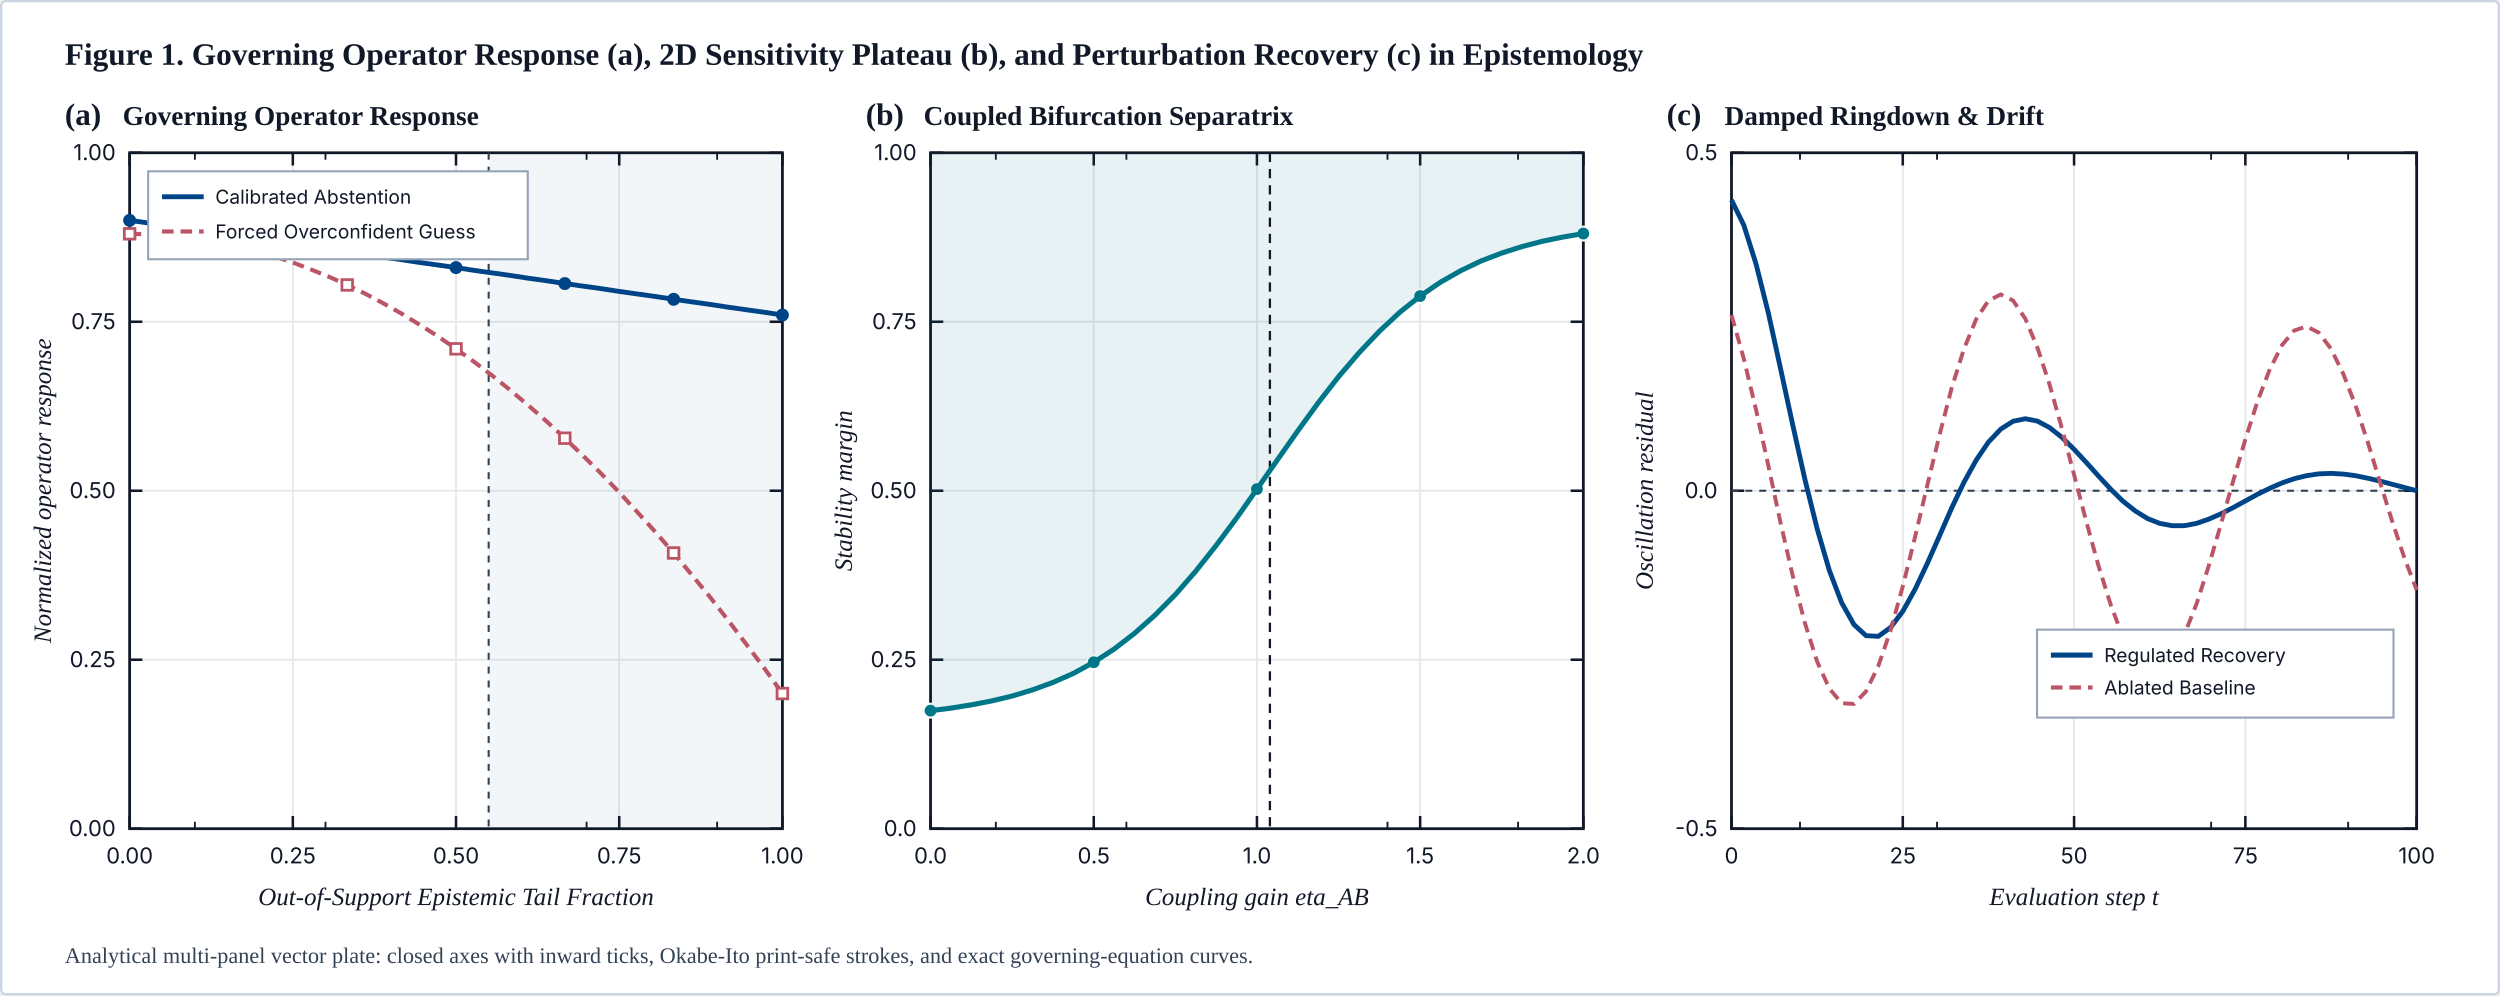
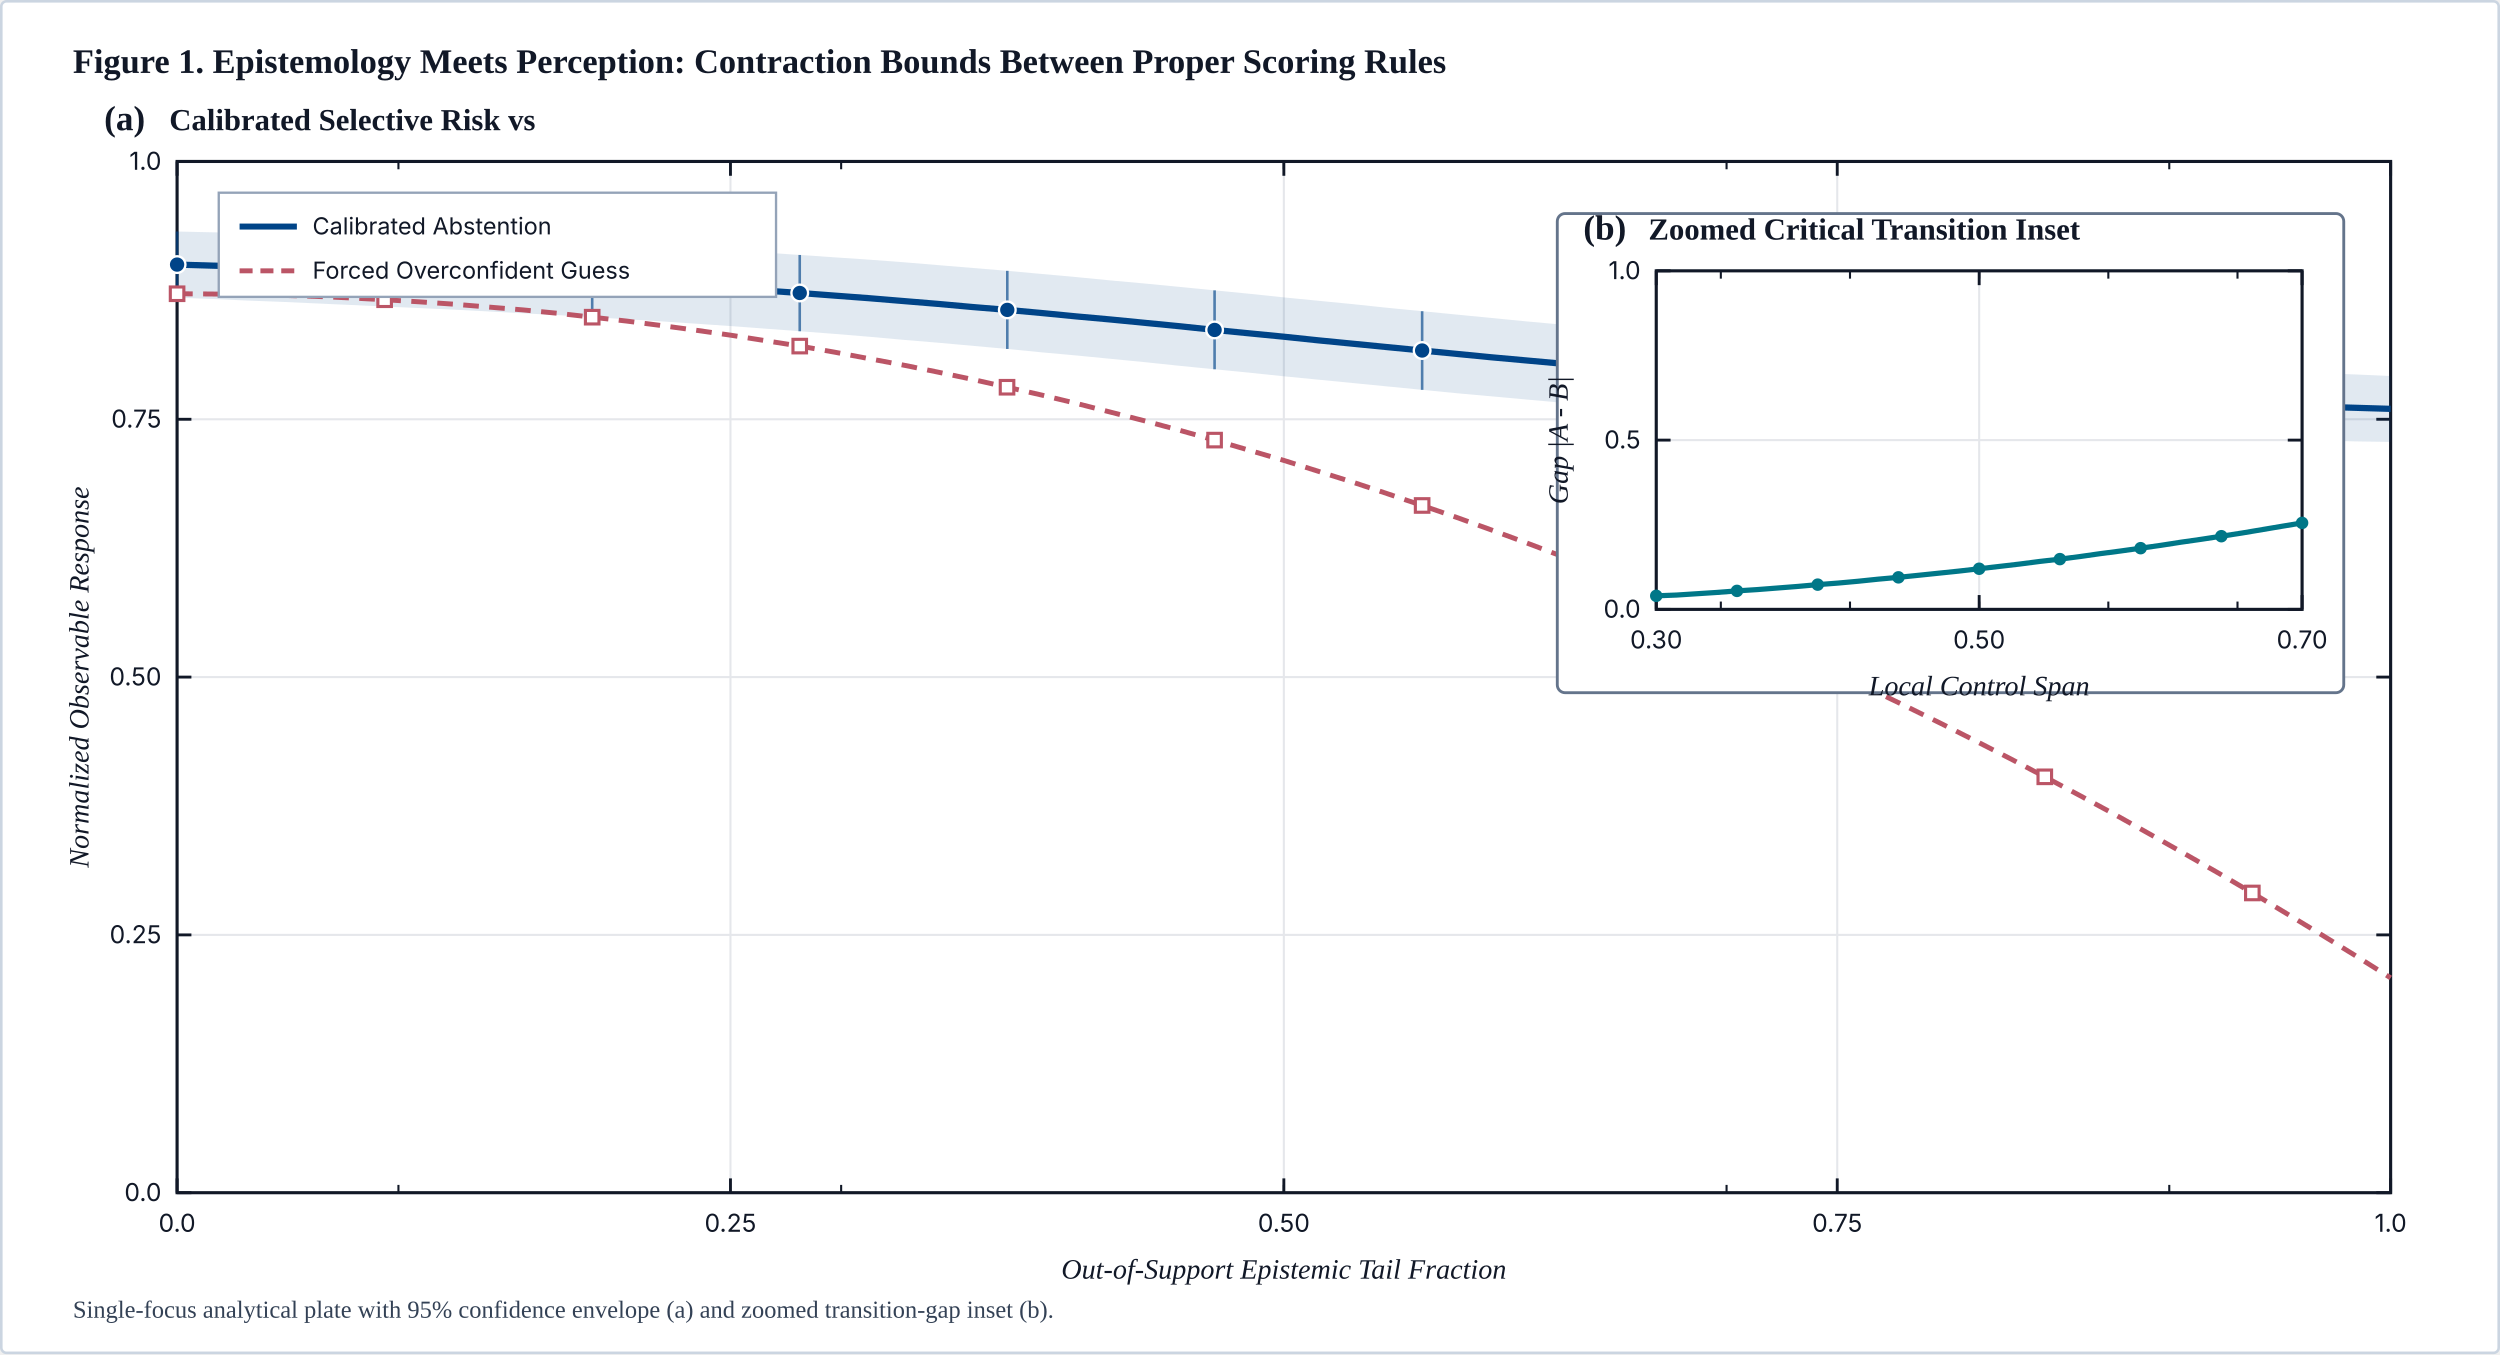
- <svg xmlns="http://www.w3.org/2000/svg" viewBox="0 0 1080 430" width="1080" height="430" role="img" data-figure-style="journal-multipanel">
-   <rect x="0.5" y="0.5" width="1079" height="429" rx="2" fill="#ffffff" stroke="#cbd5e1" stroke-width="1" />
-   <text x="28" y="28" fill="#111827" font-family="Georgia, 'Times New Roman', serif" font-size="13.5" font-weight="700">Figure 1. Governing Operator Response (a), 2D Sensitivity Plateau (b), and Perturbation Recovery (c) in Epistemology</text>
-   <text x="28.0" y="54.0" fill="#111827" font-family="Georgia, 'Times New Roman', serif" font-size="13.5" font-weight="700">(a)</text>
-   <text x="53.0" y="54.0" fill="#111827" font-family="Georgia, 'Times New Roman', serif" font-size="11.8" font-weight="600">Governing Operator Response</text>
-   <line x1="56.0" y1="358.0" x2="338.0" y2="358.0" stroke="#e5e7eb" stroke-width="0.8" />
-   <line x1="56.0" y1="285.0" x2="338.0" y2="285.0" stroke="#e5e7eb" stroke-width="0.8" />
-   <line x1="56.0" y1="212.0" x2="338.0" y2="212.0" stroke="#e5e7eb" stroke-width="0.8" />
-   <line x1="56.0" y1="139.0" x2="338.0" y2="139.0" stroke="#e5e7eb" stroke-width="0.8" />
-   <line x1="56.0" y1="66.0" x2="338.0" y2="66.0" stroke="#e5e7eb" stroke-width="0.8" />
-   <line x1="56.0" y1="66.0" x2="56.0" y2="358.0" stroke="#e5e7eb" stroke-width="0.8" />
-   <line x1="126.5" y1="66.0" x2="126.5" y2="358.0" stroke="#e5e7eb" stroke-width="0.8" />
-   <line x1="197.0" y1="66.0" x2="197.0" y2="358.0" stroke="#e5e7eb" stroke-width="0.8" />
-   <line x1="267.5" y1="66.0" x2="267.5" y2="358.0" stroke="#e5e7eb" stroke-width="0.8" />
-   <line x1="338.0" y1="66.0" x2="338.0" y2="358.0" stroke="#e5e7eb" stroke-width="0.8" />
-   <rect x="56.0" y="66.0" width="282.0" height="292.0" fill="none" stroke="#111827" stroke-width="1.2" />
-   <line x1="56.0" y1="358.0" x2="56.0" y2="352.5" stroke="#111827" stroke-width="1.1" />
-   <line x1="56.0" y1="66.0" x2="56.0" y2="71.5" stroke="#111827" stroke-width="1.1" />
-   <text x="56.0" y="373.0" text-anchor="middle" fill="#111827" font-family="Inter, 'Helvetica Neue', Arial, sans-serif" font-size="9.5">0.00</text>
-   <line x1="126.5" y1="358.0" x2="126.5" y2="352.5" stroke="#111827" stroke-width="1.1" />
-   <line x1="126.5" y1="66.0" x2="126.5" y2="71.5" stroke="#111827" stroke-width="1.1" />
-   <text x="126.5" y="373.0" text-anchor="middle" fill="#111827" font-family="Inter, 'Helvetica Neue', Arial, sans-serif" font-size="9.5">0.25</text>
-   <line x1="197.0" y1="358.0" x2="197.0" y2="352.5" stroke="#111827" stroke-width="1.1" />
-   <line x1="197.0" y1="66.0" x2="197.0" y2="71.5" stroke="#111827" stroke-width="1.1" />
-   <text x="197.0" y="373.0" text-anchor="middle" fill="#111827" font-family="Inter, 'Helvetica Neue', Arial, sans-serif" font-size="9.5">0.50</text>
-   <line x1="267.5" y1="358.0" x2="267.5" y2="352.5" stroke="#111827" stroke-width="1.1" />
-   <line x1="267.5" y1="66.0" x2="267.5" y2="71.5" stroke="#111827" stroke-width="1.1" />
-   <text x="267.5" y="373.0" text-anchor="middle" fill="#111827" font-family="Inter, 'Helvetica Neue', Arial, sans-serif" font-size="9.5">0.75</text>
-   <line x1="338.0" y1="358.0" x2="338.0" y2="352.5" stroke="#111827" stroke-width="1.1" />
-   <line x1="338.0" y1="66.0" x2="338.0" y2="71.5" stroke="#111827" stroke-width="1.1" />
-   <text x="338.0" y="373.0" text-anchor="middle" fill="#111827" font-family="Inter, 'Helvetica Neue', Arial, sans-serif" font-size="9.5">1.00</text>
-   <line x1="84.2" y1="358.0" x2="84.2" y2="355.0" stroke="#111827" stroke-width="0.8" />
-   <line x1="84.2" y1="66.0" x2="84.2" y2="69.0" stroke="#111827" stroke-width="0.8" />
-   <line x1="140.6" y1="358.0" x2="140.6" y2="355.0" stroke="#111827" stroke-width="0.8" />
-   <line x1="140.6" y1="66.0" x2="140.6" y2="69.0" stroke="#111827" stroke-width="0.8" />
-   <line x1="197.0" y1="358.0" x2="197.0" y2="355.0" stroke="#111827" stroke-width="0.8" />
-   <line x1="197.0" y1="66.0" x2="197.0" y2="69.0" stroke="#111827" stroke-width="0.8" />
-   <line x1="253.4" y1="358.0" x2="253.4" y2="355.0" stroke="#111827" stroke-width="0.8" />
-   <line x1="253.4" y1="66.0" x2="253.4" y2="69.0" stroke="#111827" stroke-width="0.8" />
-   <line x1="309.8" y1="358.0" x2="309.8" y2="355.0" stroke="#111827" stroke-width="0.8" />
-   <line x1="309.8" y1="66.0" x2="309.8" y2="69.0" stroke="#111827" stroke-width="0.8" />
-   <line x1="56.0" y1="358.0" x2="61.5" y2="358.0" stroke="#111827" stroke-width="1.1" />
-   <line x1="338.0" y1="358.0" x2="332.5" y2="358.0" stroke="#111827" stroke-width="1.1" />
-   <text x="50.0" y="361.2" text-anchor="end" fill="#111827" font-family="Inter, 'Helvetica Neue', Arial, sans-serif" font-size="9.5">0.00</text>
-   <line x1="56.0" y1="285.0" x2="61.5" y2="285.0" stroke="#111827" stroke-width="1.1" />
-   <line x1="338.0" y1="285.0" x2="332.5" y2="285.0" stroke="#111827" stroke-width="1.1" />
-   <text x="50.0" y="288.2" text-anchor="end" fill="#111827" font-family="Inter, 'Helvetica Neue', Arial, sans-serif" font-size="9.5">0.25</text>
-   <line x1="56.0" y1="212.0" x2="61.5" y2="212.0" stroke="#111827" stroke-width="1.1" />
-   <line x1="338.0" y1="212.0" x2="332.5" y2="212.0" stroke="#111827" stroke-width="1.1" />
-   <text x="50.0" y="215.2" text-anchor="end" fill="#111827" font-family="Inter, 'Helvetica Neue', Arial, sans-serif" font-size="9.5">0.50</text>
-   <line x1="56.0" y1="139.0" x2="61.5" y2="139.0" stroke="#111827" stroke-width="1.1" />
-   <line x1="338.0" y1="139.0" x2="332.5" y2="139.0" stroke="#111827" stroke-width="1.1" />
-   <text x="50.0" y="142.2" text-anchor="end" fill="#111827" font-family="Inter, 'Helvetica Neue', Arial, sans-serif" font-size="9.5">0.75</text>
-   <line x1="56.0" y1="66.0" x2="61.5" y2="66.0" stroke="#111827" stroke-width="1.1" />
-   <line x1="338.0" y1="66.0" x2="332.5" y2="66.0" stroke="#111827" stroke-width="1.1" />
-   <text x="50.0" y="69.2" text-anchor="end" fill="#111827" font-family="Inter, 'Helvetica Neue', Arial, sans-serif" font-size="9.5">1.00</text>
-   <text x="197.0" y="391.0" text-anchor="middle" fill="#111827" font-family="Georgia, 'Times New Roman', serif" font-size="10.8" font-style="italic">Out-of-Support Epistemic Tail Fraction</text>
-   <text x="22.0" y="212.0" text-anchor="middle" transform="rotate(-90 22.0 212.0)" fill="#111827" font-family="Georgia, 'Times New Roman', serif" font-size="10.8" font-style="italic">Normalized operator response</text>
-   <rect x="211.1" y="66.0" width="126.9" height="292.0" fill="#004488" fill-opacity="0.05" />
-   <line x1="211.1" y1="66.0" x2="211.1" y2="358.0" stroke="#334155" stroke-width="0.9" stroke-dasharray="3 3" />
-   <path d="M56.0,95.2 L63.8,96.3 L71.7,97.5 L79.5,98.6 L87.3,99.7 L95.2,100.9 L103.0,102.0 L110.8,103.1 L118.7,104.3 L126.5,105.4 L134.3,106.6 L142.2,107.7 L150.0,108.8 L157.8,110.0 L165.7,111.1 L173.5,112.2 L181.3,113.4 L189.2,114.5 L197.0,115.6 L204.8,116.8 L212.7,117.9 L220.5,119.0 L228.3,120.2 L236.2,121.3 L244.0,122.5 L251.8,123.6 L259.7,124.7 L267.5,125.9 L275.3,127.0 L283.2,128.1 L291.0,129.3 L298.8,130.4 L306.7,131.5 L314.5,132.7 L322.3,133.8 L330.2,134.9 L338.0,136.1" fill="none" stroke="#004488" stroke-width="2.1" />
-   <path d="M56.0,101.0 L63.8,101.2 L71.7,101.7 L79.5,102.4 L87.3,103.5 L95.2,104.9 L103.0,106.6 L110.8,108.5 L118.7,110.8 L126.5,113.4 L134.3,116.4 L142.2,119.6 L150.0,123.1 L157.8,126.9 L165.7,131.1 L173.5,135.5 L181.3,140.3 L189.2,145.3 L197.0,150.7 L204.8,156.3 L212.7,162.3 L220.5,168.6 L228.3,175.2 L236.2,182.1 L244.0,189.3 L251.8,196.8 L259.7,204.6 L267.5,212.7 L275.3,221.2 L283.2,229.9 L291.0,238.9 L298.8,248.3 L306.7,257.9 L314.5,267.9 L322.3,278.2 L330.2,288.7 L338.0,299.6" fill="none" stroke="#bb5566" stroke-width="1.8" stroke-dasharray="5 3" />
-   <circle cx="56.0" cy="95.2" r="2.8" fill="#004488" />
-   <rect x="53.7" y="98.7" width="4.6" height="4.6" fill="#ffffff" stroke="#bb5566" stroke-width="1.2" />
-   <circle cx="103.0" cy="102.0" r="2.8" fill="#004488" />
-   <rect x="100.7" y="104.3" width="4.6" height="4.6" fill="#ffffff" stroke="#bb5566" stroke-width="1.2" />
-   <circle cx="150.0" cy="108.8" r="2.8" fill="#004488" />
-   <rect x="147.7" y="120.8" width="4.6" height="4.6" fill="#ffffff" stroke="#bb5566" stroke-width="1.2" />
-   <circle cx="197.0" cy="115.6" r="2.8" fill="#004488" />
-   <rect x="194.7" y="148.4" width="4.6" height="4.6" fill="#ffffff" stroke="#bb5566" stroke-width="1.2" />
-   <circle cx="244.0" cy="122.5" r="2.8" fill="#004488" />
-   <rect x="241.7" y="187.0" width="4.6" height="4.6" fill="#ffffff" stroke="#bb5566" stroke-width="1.2" />
-   <circle cx="291.0" cy="129.3" r="2.8" fill="#004488" />
-   <rect x="288.7" y="236.6" width="4.6" height="4.6" fill="#ffffff" stroke="#bb5566" stroke-width="1.2" />
-   <circle cx="338.0" cy="136.1" r="2.8" fill="#004488" />
-   <rect x="335.7" y="297.3" width="4.6" height="4.6" fill="#ffffff" stroke="#bb5566" stroke-width="1.2" />
-   <rect x="64.0" y="74.0" width="164" height="38" fill="#ffffff" stroke="#94a3b8" stroke-width="0.9" />
-   <line x1="70.0" y1="85.0" x2="88.0" y2="85.0" stroke="#004488" stroke-width="2.1" />
-   <text x="93.0" y="88.0" fill="#111827" font-family="Inter, 'Helvetica Neue', Arial, sans-serif" font-size="8.3">Calibrated Abstention</text>
-   <line x1="70.0" y1="100.0" x2="88.0" y2="100.0" stroke="#bb5566" stroke-width="1.8" stroke-dasharray="5 3" />
-   <text x="93.0" y="103.0" fill="#111827" font-family="Inter, 'Helvetica Neue', Arial, sans-serif" font-size="8.3">Forced Overconfident Guess</text>
-   <text x="374.0" y="54.0" fill="#111827" font-family="Georgia, 'Times New Roman', serif" font-size="13.5" font-weight="700">(b)</text>
-   <text x="399.0" y="54.0" fill="#111827" font-family="Georgia, 'Times New Roman', serif" font-size="11.8" font-weight="600">Coupled Bifurcation Separatrix</text>
-   <line x1="402.0" y1="358.0" x2="684.0" y2="358.0" stroke="#e5e7eb" stroke-width="0.8" />
-   <line x1="402.0" y1="285.0" x2="684.0" y2="285.0" stroke="#e5e7eb" stroke-width="0.8" />
-   <line x1="402.0" y1="212.0" x2="684.0" y2="212.0" stroke="#e5e7eb" stroke-width="0.8" />
-   <line x1="402.0" y1="139.0" x2="684.0" y2="139.0" stroke="#e5e7eb" stroke-width="0.8" />
-   <line x1="402.0" y1="66.0" x2="684.0" y2="66.0" stroke="#e5e7eb" stroke-width="0.8" />
-   <line x1="402.0" y1="66.0" x2="402.0" y2="358.0" stroke="#e5e7eb" stroke-width="0.8" />
-   <line x1="472.5" y1="66.0" x2="472.5" y2="358.0" stroke="#e5e7eb" stroke-width="0.8" />
-   <line x1="543.0" y1="66.0" x2="543.0" y2="358.0" stroke="#e5e7eb" stroke-width="0.8" />
-   <line x1="613.5" y1="66.0" x2="613.5" y2="358.0" stroke="#e5e7eb" stroke-width="0.8" />
-   <line x1="684.0" y1="66.0" x2="684.0" y2="358.0" stroke="#e5e7eb" stroke-width="0.8" />
-   <rect x="402.0" y="66.0" width="282.0" height="292.0" fill="none" stroke="#111827" stroke-width="1.2" />
-   <line x1="402.0" y1="358.0" x2="402.0" y2="352.5" stroke="#111827" stroke-width="1.1" />
-   <line x1="402.0" y1="66.0" x2="402.0" y2="71.5" stroke="#111827" stroke-width="1.1" />
-   <text x="402.0" y="373.0" text-anchor="middle" fill="#111827" font-family="Inter, 'Helvetica Neue', Arial, sans-serif" font-size="9.5">0.0</text>
-   <line x1="472.5" y1="358.0" x2="472.5" y2="352.5" stroke="#111827" stroke-width="1.1" />
-   <line x1="472.5" y1="66.0" x2="472.5" y2="71.5" stroke="#111827" stroke-width="1.1" />
-   <text x="472.5" y="373.0" text-anchor="middle" fill="#111827" font-family="Inter, 'Helvetica Neue', Arial, sans-serif" font-size="9.5">0.5</text>
-   <line x1="543.0" y1="358.0" x2="543.0" y2="352.5" stroke="#111827" stroke-width="1.1" />
-   <line x1="543.0" y1="66.0" x2="543.0" y2="71.5" stroke="#111827" stroke-width="1.1" />
-   <text x="543.0" y="373.0" text-anchor="middle" fill="#111827" font-family="Inter, 'Helvetica Neue', Arial, sans-serif" font-size="9.5">1.0</text>
-   <line x1="613.5" y1="358.0" x2="613.5" y2="352.5" stroke="#111827" stroke-width="1.1" />
-   <line x1="613.5" y1="66.0" x2="613.5" y2="71.5" stroke="#111827" stroke-width="1.1" />
-   <text x="613.5" y="373.0" text-anchor="middle" fill="#111827" font-family="Inter, 'Helvetica Neue', Arial, sans-serif" font-size="9.5">1.5</text>
-   <line x1="684.0" y1="358.0" x2="684.0" y2="352.5" stroke="#111827" stroke-width="1.1" />
-   <line x1="684.0" y1="66.0" x2="684.0" y2="71.5" stroke="#111827" stroke-width="1.1" />
-   <text x="684.0" y="373.0" text-anchor="middle" fill="#111827" font-family="Inter, 'Helvetica Neue', Arial, sans-serif" font-size="9.5">2.0</text>
-   <line x1="430.2" y1="358.0" x2="430.2" y2="355.0" stroke="#111827" stroke-width="0.8" />
-   <line x1="430.2" y1="66.0" x2="430.2" y2="69.0" stroke="#111827" stroke-width="0.8" />
-   <line x1="486.6" y1="358.0" x2="486.6" y2="355.0" stroke="#111827" stroke-width="0.8" />
-   <line x1="486.6" y1="66.0" x2="486.6" y2="69.0" stroke="#111827" stroke-width="0.8" />
-   <line x1="543.0" y1="358.0" x2="543.0" y2="355.0" stroke="#111827" stroke-width="0.8" />
-   <line x1="543.0" y1="66.0" x2="543.0" y2="69.0" stroke="#111827" stroke-width="0.8" />
-   <line x1="599.4" y1="358.0" x2="599.4" y2="355.0" stroke="#111827" stroke-width="0.8" />
-   <line x1="599.4" y1="66.0" x2="599.4" y2="69.0" stroke="#111827" stroke-width="0.8" />
-   <line x1="655.8" y1="358.0" x2="655.8" y2="355.0" stroke="#111827" stroke-width="0.8" />
-   <line x1="655.8" y1="66.0" x2="655.8" y2="69.0" stroke="#111827" stroke-width="0.8" />
-   <line x1="402.0" y1="358.0" x2="407.5" y2="358.0" stroke="#111827" stroke-width="1.1" />
-   <line x1="684.0" y1="358.0" x2="678.5" y2="358.0" stroke="#111827" stroke-width="1.1" />
-   <text x="396.0" y="361.2" text-anchor="end" fill="#111827" font-family="Inter, 'Helvetica Neue', Arial, sans-serif" font-size="9.5">0.0</text>
-   <line x1="402.0" y1="285.0" x2="407.5" y2="285.0" stroke="#111827" stroke-width="1.1" />
-   <line x1="684.0" y1="285.0" x2="678.5" y2="285.0" stroke="#111827" stroke-width="1.1" />
-   <text x="396.0" y="288.2" text-anchor="end" fill="#111827" font-family="Inter, 'Helvetica Neue', Arial, sans-serif" font-size="9.5">0.25</text>
-   <line x1="402.0" y1="212.0" x2="407.5" y2="212.0" stroke="#111827" stroke-width="1.1" />
-   <line x1="684.0" y1="212.0" x2="678.5" y2="212.0" stroke="#111827" stroke-width="1.1" />
-   <text x="396.0" y="215.2" text-anchor="end" fill="#111827" font-family="Inter, 'Helvetica Neue', Arial, sans-serif" font-size="9.5">0.50</text>
-   <line x1="402.0" y1="139.0" x2="407.5" y2="139.0" stroke="#111827" stroke-width="1.1" />
-   <line x1="684.0" y1="139.0" x2="678.5" y2="139.0" stroke="#111827" stroke-width="1.1" />
-   <text x="396.0" y="142.2" text-anchor="end" fill="#111827" font-family="Inter, 'Helvetica Neue', Arial, sans-serif" font-size="9.5">0.75</text>
-   <line x1="402.0" y1="66.0" x2="407.5" y2="66.0" stroke="#111827" stroke-width="1.1" />
-   <line x1="684.0" y1="66.0" x2="678.5" y2="66.0" stroke="#111827" stroke-width="1.1" />
-   <text x="396.0" y="69.2" text-anchor="end" fill="#111827" font-family="Inter, 'Helvetica Neue', Arial, sans-serif" font-size="9.5">1.00</text>
-   <text x="543.0" y="391.0" text-anchor="middle" fill="#111827" font-family="Georgia, 'Times New Roman', serif" font-size="10.8" font-style="italic">Coupling gain eta_AB</text>
-   <text x="368.0" y="212.0" text-anchor="middle" transform="rotate(-90 368.0 212.0)" fill="#111827" font-family="Georgia, 'Times New Roman', serif" font-size="10.8" font-style="italic">Stability margin</text>
-   <circle cx="402.0" cy="307.0" r="3.0" fill="#007788" stroke="#ffffff" stroke-width="0.9" />
-   <circle cx="472.5" cy="286.1" r="3.0" fill="#007788" stroke="#ffffff" stroke-width="0.9" />
-   <circle cx="543.0" cy="211.3" r="3.0" fill="#007788" stroke="#ffffff" stroke-width="0.9" />
-   <circle cx="613.5" cy="127.9" r="3.0" fill="#007788" stroke="#ffffff" stroke-width="0.9" />
-   <circle cx="684.0" cy="100.9" r="3.0" fill="#007788" stroke="#ffffff" stroke-width="0.9" />
-   <polygon points="402.0,66.0 402.0,307.0 410.8,305.9 419.6,304.5 428.4,302.8 437.2,300.7 446.1,298.0 454.9,294.8 463.7,290.9 472.5,286.1 481.3,280.4 490.1,273.6 498.9,265.8 507.8,256.8 516.6,246.7 525.4,235.6 534.2,223.8 543.0,211.3 551.8,198.7 560.6,186.2 569.4,174.1 578.2,162.8 587.1,152.4 595.9,143.1 604.7,134.9 613.5,127.9 622.3,121.9 631.1,116.9 639.9,112.7 648.8,109.3 657.6,106.5 666.4,104.2 675.2,102.4 684.0,100.9 684.0,66.0" fill="#007788" fill-opacity="0.09" />
-   <line x1="548.6" y1="66.0" x2="548.6" y2="358.0" stroke="#111827" stroke-width="1.0" stroke-dasharray="4 3" />
-   <path d="M402.0,307.0 L410.8,305.9 L419.6,304.5 L428.4,302.8 L437.2,300.7 L446.1,298.0 L454.9,294.8 L463.7,290.9 L472.5,286.1 L481.3,280.4 L490.1,273.6 L498.9,265.8 L507.8,256.8 L516.6,246.7 L525.4,235.6 L534.2,223.8 L543.0,211.3 L551.8,198.7 L560.6,186.2 L569.4,174.1 L578.2,162.8 L587.1,152.4 L595.9,143.1 L604.7,134.9 L613.5,127.9 L622.3,121.9 L631.1,116.9 L639.9,112.7 L648.8,109.3 L657.6,106.5 L666.4,104.2 L675.2,102.4 L684.0,100.9" fill="none" stroke="#007788" stroke-width="2.2" />
-   <text x="720.0" y="54.0" fill="#111827" font-family="Georgia, 'Times New Roman', serif" font-size="13.5" font-weight="700">(c)</text>
-   <text x="745.0" y="54.0" fill="#111827" font-family="Georgia, 'Times New Roman', serif" font-size="11.8" font-weight="600">Damped Ringdown &amp; Drift</text>
-   <line x1="748.0" y1="358.0" x2="1044.0" y2="358.0" stroke="#e5e7eb" stroke-width="0.8" />
-   <line x1="748.0" y1="212.0" x2="1044.0" y2="212.0" stroke="#e5e7eb" stroke-width="0.8" />
-   <line x1="748.0" y1="66.0" x2="1044.0" y2="66.0" stroke="#e5e7eb" stroke-width="0.8" />
-   <line x1="748.0" y1="66.0" x2="748.0" y2="358.0" stroke="#e5e7eb" stroke-width="0.8" />
-   <line x1="822.0" y1="66.0" x2="822.0" y2="358.0" stroke="#e5e7eb" stroke-width="0.8" />
-   <line x1="896.0" y1="66.0" x2="896.0" y2="358.0" stroke="#e5e7eb" stroke-width="0.8" />
-   <line x1="970.0" y1="66.0" x2="970.0" y2="358.0" stroke="#e5e7eb" stroke-width="0.8" />
-   <line x1="1044.0" y1="66.0" x2="1044.0" y2="358.0" stroke="#e5e7eb" stroke-width="0.8" />
-   <rect x="748.0" y="66.0" width="296.0" height="292.0" fill="none" stroke="#111827" stroke-width="1.2" />
-   <line x1="748.0" y1="358.0" x2="748.0" y2="352.5" stroke="#111827" stroke-width="1.1" />
-   <line x1="748.0" y1="66.0" x2="748.0" y2="71.5" stroke="#111827" stroke-width="1.1" />
-   <text x="748.0" y="373.0" text-anchor="middle" fill="#111827" font-family="Inter, 'Helvetica Neue', Arial, sans-serif" font-size="9.5">0</text>
-   <line x1="822.0" y1="358.0" x2="822.0" y2="352.5" stroke="#111827" stroke-width="1.1" />
-   <line x1="822.0" y1="66.0" x2="822.0" y2="71.5" stroke="#111827" stroke-width="1.1" />
-   <text x="822.0" y="373.0" text-anchor="middle" fill="#111827" font-family="Inter, 'Helvetica Neue', Arial, sans-serif" font-size="9.5">25</text>
-   <line x1="896.0" y1="358.0" x2="896.0" y2="352.5" stroke="#111827" stroke-width="1.1" />
-   <line x1="896.0" y1="66.0" x2="896.0" y2="71.5" stroke="#111827" stroke-width="1.1" />
-   <text x="896.0" y="373.0" text-anchor="middle" fill="#111827" font-family="Inter, 'Helvetica Neue', Arial, sans-serif" font-size="9.5">50</text>
-   <line x1="970.0" y1="358.0" x2="970.0" y2="352.5" stroke="#111827" stroke-width="1.1" />
-   <line x1="970.0" y1="66.0" x2="970.0" y2="71.5" stroke="#111827" stroke-width="1.1" />
-   <text x="970.0" y="373.0" text-anchor="middle" fill="#111827" font-family="Inter, 'Helvetica Neue', Arial, sans-serif" font-size="9.5">75</text>
-   <line x1="1044.0" y1="358.0" x2="1044.0" y2="352.5" stroke="#111827" stroke-width="1.1" />
-   <line x1="1044.0" y1="66.0" x2="1044.0" y2="71.5" stroke="#111827" stroke-width="1.1" />
-   <text x="1044.0" y="373.0" text-anchor="middle" fill="#111827" font-family="Inter, 'Helvetica Neue', Arial, sans-serif" font-size="9.5">100</text>
-   <line x1="777.6" y1="358.0" x2="777.6" y2="355.0" stroke="#111827" stroke-width="0.8" />
-   <line x1="777.6" y1="66.0" x2="777.6" y2="69.0" stroke="#111827" stroke-width="0.8" />
-   <line x1="836.8" y1="358.0" x2="836.8" y2="355.0" stroke="#111827" stroke-width="0.8" />
-   <line x1="836.8" y1="66.0" x2="836.8" y2="69.0" stroke="#111827" stroke-width="0.8" />
-   <line x1="896.0" y1="358.0" x2="896.0" y2="355.0" stroke="#111827" stroke-width="0.8" />
-   <line x1="896.0" y1="66.0" x2="896.0" y2="69.0" stroke="#111827" stroke-width="0.8" />
-   <line x1="955.2" y1="358.0" x2="955.2" y2="355.0" stroke="#111827" stroke-width="0.8" />
-   <line x1="955.2" y1="66.0" x2="955.2" y2="69.0" stroke="#111827" stroke-width="0.8" />
-   <line x1="1014.4" y1="358.0" x2="1014.4" y2="355.0" stroke="#111827" stroke-width="0.8" />
-   <line x1="1014.4" y1="66.0" x2="1014.4" y2="69.0" stroke="#111827" stroke-width="0.8" />
-   <line x1="748.0" y1="358.0" x2="753.5" y2="358.0" stroke="#111827" stroke-width="1.1" />
-   <line x1="1044.0" y1="358.0" x2="1038.5" y2="358.0" stroke="#111827" stroke-width="1.1" />
-   <text x="742.0" y="361.2" text-anchor="end" fill="#111827" font-family="Inter, 'Helvetica Neue', Arial, sans-serif" font-size="9.5">-0.5</text>
-   <line x1="748.0" y1="212.0" x2="753.5" y2="212.0" stroke="#111827" stroke-width="1.1" />
-   <line x1="1044.0" y1="212.0" x2="1038.5" y2="212.0" stroke="#111827" stroke-width="1.1" />
-   <text x="742.0" y="215.2" text-anchor="end" fill="#111827" font-family="Inter, 'Helvetica Neue', Arial, sans-serif" font-size="9.5">0.0</text>
-   <line x1="748.0" y1="66.0" x2="753.5" y2="66.0" stroke="#111827" stroke-width="1.1" />
-   <line x1="1044.0" y1="66.0" x2="1038.5" y2="66.0" stroke="#111827" stroke-width="1.1" />
-   <text x="742.0" y="69.2" text-anchor="end" fill="#111827" font-family="Inter, 'Helvetica Neue', Arial, sans-serif" font-size="9.5">0.5</text>
-   <text x="896.0" y="391.0" text-anchor="middle" fill="#111827" font-family="Georgia, 'Times New Roman', serif" font-size="10.8" font-style="italic">Evaluation step t</text>
-   <text x="714.0" y="212.0" text-anchor="middle" transform="rotate(-90 714.0 212.0)" fill="#111827" font-family="Georgia, 'Times New Roman', serif" font-size="10.8" font-style="italic">Oscillation residual</text>
-   <line x1="748.0" y1="212.0" x2="1044.0" y2="212.0" stroke="#334155" stroke-width="0.9" stroke-dasharray="3 3" />
-   <path d="M748.0,86.4 L753.3,97.2 L758.6,114.0 L763.9,135.1 L769.1,158.8 L774.4,183.3 L779.7,207.0 L785.0,228.4 L790.3,246.5 L795.6,260.4 L800.9,269.8 L806.1,274.6 L811.4,274.9 L816.7,271.1 L822.0,264.1 L827.3,254.6 L832.6,243.4 L837.9,231.4 L843.1,219.5 L848.4,208.4 L853.7,198.8 L859.0,191.0 L864.3,185.4 L869.6,182.0 L874.9,180.9 L880.1,181.9 L885.4,184.7 L890.7,188.9 L896.0,194.1 L901.3,199.8 L906.6,205.7 L911.9,211.4 L917.1,216.5 L922.4,220.7 L927.7,224.0 L933.0,226.1 L938.3,227.1 L943.6,227.1 L948.9,226.1 L954.1,224.3 L959.4,222.0 L964.7,219.3 L970.0,216.4 L975.3,213.5 L980.6,210.9 L985.9,208.6 L991.1,206.8 L996.4,205.5 L1001.7,204.7 L1007.0,204.5 L1012.3,204.8 L1017.6,205.5 L1022.9,206.6 L1028.1,207.8 L1033.4,209.2 L1038.7,210.6 L1044.0,212.0" fill="none" stroke="#004488" stroke-width="2.1" />
-   <path d="M748.0,136.1 L753.3,154.9 L758.6,177.0 L763.9,201.0 L769.1,225.4 L774.4,248.5 L779.7,269.1 L785.0,285.8 L790.3,297.5 L795.6,303.8 L800.9,304.1 L806.1,298.7 L811.4,287.8 L816.7,272.4 L822.0,253.3 L827.3,232.0 L832.6,209.6 L837.9,187.8 L843.1,167.7 L848.4,150.8 L853.7,137.9 L859.0,129.9 L864.3,127.2 L869.6,129.8 L874.9,137.6 L880.1,150.0 L885.4,166.1 L890.7,184.9 L896.0,205.1 L901.3,225.4 L906.6,244.6 L911.9,261.5 L917.1,275.1 L922.4,284.4 L927.7,289.1 L933.0,288.8 L938.3,283.8 L943.6,274.2 L948.9,260.9 L954.1,244.7 L959.4,226.6 L964.7,207.9 L970.0,189.8 L975.3,173.2 L980.6,159.4 L985.9,149.0 L991.1,142.8 L996.4,141.0 L1001.7,143.7 L1007.0,150.7 L1012.3,161.5 L1017.6,175.2 L1022.9,191.1 L1028.1,208.1 L1033.4,225.1 L1038.7,241.0 L1044.0,254.9" fill="none" stroke="#bb5566" stroke-width="1.7" stroke-dasharray="5 3" />
-   <rect x="880.0" y="272.0" width="154" height="38" fill="#ffffff" stroke="#94a3b8" stroke-width="0.9" />
-   <line x1="886.0" y1="283.0" x2="904.0" y2="283.0" stroke="#004488" stroke-width="2.2" />
-   <text x="909.0" y="286.0" fill="#111827" font-family="Inter, 'Helvetica Neue', Arial, sans-serif" font-size="8.3">Regulated Recovery</text>
-   <line x1="886.0" y1="297.0" x2="904.0" y2="297.0" stroke="#bb5566" stroke-width="1.8" stroke-dasharray="5 3" />
-   <text x="909.0" y="300.0" fill="#111827" font-family="Inter, 'Helvetica Neue', Arial, sans-serif" font-size="8.3">Ablated Baseline</text>
-   <text x="28" y="416" fill="#334155" font-family="Georgia, 'Times New Roman', serif" font-size="9.6"> Analytical multi-panel vector plate: closed axes with inward ticks, Okabe-Ito print-safe strokes, and exact governing-equation curves.</text>
+ <svg xmlns="http://www.w3.org/2000/svg" viewBox="0 0 960 520" width="960" height="520" role="img" data-figure-style="journal-multipanel" data-chart-layout="hero-curve-with-zoom-inset">
+   <rect x="0.5" y="0.5" width="959" height="519" rx="2" fill="#ffffff" stroke="#cbd5e1" stroke-width="1" />
+   <text x="28" y="28" fill="#111827" font-family="Georgia, 'Times New Roman', serif" font-size="13.2" font-weight="700">Figure 1. Epistemology Meets Perception: Contraction Bounds Between Proper Scoring Rules</text>
+   <text x="40.0" y="50.0" fill="#111827" font-family="Georgia, 'Times New Roman', serif" font-size="13.5" font-weight="700">(a)</text>
+   <text x="65.0" y="50.0" fill="#111827" font-family="Georgia, 'Times New Roman', serif" font-size="11.8" font-weight="600">Calibrated Selective Risk vs</text>
+   <line x1="68.0" y1="458.0" x2="918.0" y2="458.0" stroke="#e5e7eb" stroke-width="0.8" />
+   <line x1="68.0" y1="359.0" x2="918.0" y2="359.0" stroke="#e5e7eb" stroke-width="0.8" />
+   <line x1="68.0" y1="260.0" x2="918.0" y2="260.0" stroke="#e5e7eb" stroke-width="0.8" />
+   <line x1="68.0" y1="161.0" x2="918.0" y2="161.0" stroke="#e5e7eb" stroke-width="0.8" />
+   <line x1="68.0" y1="62.0" x2="918.0" y2="62.0" stroke="#e5e7eb" stroke-width="0.8" />
+   <line x1="68.0" y1="62.0" x2="68.0" y2="458.0" stroke="#e5e7eb" stroke-width="0.8" />
+   <line x1="280.5" y1="62.0" x2="280.5" y2="458.0" stroke="#e5e7eb" stroke-width="0.8" />
+   <line x1="493.0" y1="62.0" x2="493.0" y2="458.0" stroke="#e5e7eb" stroke-width="0.8" />
+   <line x1="705.5" y1="62.0" x2="705.5" y2="458.0" stroke="#e5e7eb" stroke-width="0.8" />
+   <line x1="918.0" y1="62.0" x2="918.0" y2="458.0" stroke="#e5e7eb" stroke-width="0.8" />
+   <rect x="68.0" y="62.0" width="850.0" height="396.0" fill="none" stroke="#111827" stroke-width="1.2" />
+   <line x1="68.0" y1="458.0" x2="68.0" y2="452.5" stroke="#111827" stroke-width="1.1" />
+   <line x1="68.0" y1="62.0" x2="68.0" y2="67.5" stroke="#111827" stroke-width="1.1" />
+   <text x="68.0" y="473.0" text-anchor="middle" fill="#111827" font-family="Inter, 'Helvetica Neue', Arial, sans-serif" font-size="9.5">0.0</text>
+   <line x1="280.5" y1="458.0" x2="280.5" y2="452.5" stroke="#111827" stroke-width="1.1" />
+   <line x1="280.5" y1="62.0" x2="280.5" y2="67.5" stroke="#111827" stroke-width="1.1" />
+   <text x="280.5" y="473.0" text-anchor="middle" fill="#111827" font-family="Inter, 'Helvetica Neue', Arial, sans-serif" font-size="9.5">0.25</text>
+   <line x1="493.0" y1="458.0" x2="493.0" y2="452.5" stroke="#111827" stroke-width="1.1" />
+   <line x1="493.0" y1="62.0" x2="493.0" y2="67.5" stroke="#111827" stroke-width="1.1" />
+   <text x="493.0" y="473.0" text-anchor="middle" fill="#111827" font-family="Inter, 'Helvetica Neue', Arial, sans-serif" font-size="9.5">0.50</text>
+   <line x1="705.5" y1="458.0" x2="705.5" y2="452.5" stroke="#111827" stroke-width="1.1" />
+   <line x1="705.5" y1="62.0" x2="705.5" y2="67.5" stroke="#111827" stroke-width="1.1" />
+   <text x="705.5" y="473.0" text-anchor="middle" fill="#111827" font-family="Inter, 'Helvetica Neue', Arial, sans-serif" font-size="9.5">0.75</text>
+   <line x1="918.0" y1="458.0" x2="918.0" y2="452.5" stroke="#111827" stroke-width="1.1" />
+   <line x1="918.0" y1="62.0" x2="918.0" y2="67.5" stroke="#111827" stroke-width="1.1" />
+   <text x="918.0" y="473.0" text-anchor="middle" fill="#111827" font-family="Inter, 'Helvetica Neue', Arial, sans-serif" font-size="9.5">1.0</text>
+   <line x1="153.0" y1="458.0" x2="153.0" y2="455.0" stroke="#111827" stroke-width="0.8" />
+   <line x1="153.0" y1="62.0" x2="153.0" y2="65.0" stroke="#111827" stroke-width="0.8" />
+   <line x1="323.0" y1="458.0" x2="323.0" y2="455.0" stroke="#111827" stroke-width="0.8" />
+   <line x1="323.0" y1="62.0" x2="323.0" y2="65.0" stroke="#111827" stroke-width="0.8" />
+   <line x1="493.0" y1="458.0" x2="493.0" y2="455.0" stroke="#111827" stroke-width="0.8" />
+   <line x1="493.0" y1="62.0" x2="493.0" y2="65.0" stroke="#111827" stroke-width="0.8" />
+   <line x1="663.0" y1="458.0" x2="663.0" y2="455.0" stroke="#111827" stroke-width="0.8" />
+   <line x1="663.0" y1="62.0" x2="663.0" y2="65.0" stroke="#111827" stroke-width="0.8" />
+   <line x1="833.0" y1="458.0" x2="833.0" y2="455.0" stroke="#111827" stroke-width="0.8" />
+   <line x1="833.0" y1="62.0" x2="833.0" y2="65.0" stroke="#111827" stroke-width="0.8" />
+   <line x1="68.0" y1="458.0" x2="73.5" y2="458.0" stroke="#111827" stroke-width="1.1" />
+   <line x1="918.0" y1="458.0" x2="912.5" y2="458.0" stroke="#111827" stroke-width="1.1" />
+   <text x="62.0" y="461.2" text-anchor="end" fill="#111827" font-family="Inter, 'Helvetica Neue', Arial, sans-serif" font-size="9.5">0.0</text>
+   <line x1="68.0" y1="359.0" x2="73.5" y2="359.0" stroke="#111827" stroke-width="1.1" />
+   <line x1="918.0" y1="359.0" x2="912.5" y2="359.0" stroke="#111827" stroke-width="1.1" />
+   <text x="62.0" y="362.2" text-anchor="end" fill="#111827" font-family="Inter, 'Helvetica Neue', Arial, sans-serif" font-size="9.5">0.25</text>
+   <line x1="68.0" y1="260.0" x2="73.5" y2="260.0" stroke="#111827" stroke-width="1.1" />
+   <line x1="918.0" y1="260.0" x2="912.5" y2="260.0" stroke="#111827" stroke-width="1.1" />
+   <text x="62.0" y="263.2" text-anchor="end" fill="#111827" font-family="Inter, 'Helvetica Neue', Arial, sans-serif" font-size="9.5">0.50</text>
+   <line x1="68.0" y1="161.0" x2="73.5" y2="161.0" stroke="#111827" stroke-width="1.1" />
+   <line x1="918.0" y1="161.0" x2="912.5" y2="161.0" stroke="#111827" stroke-width="1.1" />
+   <text x="62.0" y="164.2" text-anchor="end" fill="#111827" font-family="Inter, 'Helvetica Neue', Arial, sans-serif" font-size="9.5">0.75</text>
+   <line x1="68.0" y1="62.0" x2="73.5" y2="62.0" stroke="#111827" stroke-width="1.1" />
+   <line x1="918.0" y1="62.0" x2="912.5" y2="62.0" stroke="#111827" stroke-width="1.1" />
+   <text x="62.0" y="65.2" text-anchor="end" fill="#111827" font-family="Inter, 'Helvetica Neue', Arial, sans-serif" font-size="9.5">1.0</text>
+   <text x="493.0" y="491.0" text-anchor="middle" fill="#111827" font-family="Georgia, 'Times New Roman', serif" font-size="10.8" font-style="italic">Out-of-Support Epistemic Tail Fraction</text>
+   <text x="34.0" y="260.0" text-anchor="middle" transform="rotate(-90 34.0 260.0)" fill="#111827" font-family="Georgia, 'Times New Roman', serif" font-size="10.8" font-style="italic">Normalized Observable Response</text>
+   <polygon points="68.0,88.9 81.3,89.2 94.6,89.4 107.8,89.7 121.1,90.0 134.4,90.3 147.7,90.6 161.0,91.0 174.2,91.4 187.5,91.9 200.8,92.3 214.1,92.9 227.4,93.4 240.7,94.0 253.9,94.7 267.2,95.4 280.5,96.2 293.8,97.0 307.1,97.9 320.3,98.8 333.6,99.7 346.9,100.7 360.2,101.8 373.5,102.9 386.8,104.0 400.0,105.2 413.3,106.4 426.6,107.7 439.9,108.9 453.2,110.2 466.4,111.5 479.7,112.8 493.0,114.2 506.3,115.5 519.6,116.8 532.8,118.2 546.1,119.5 559.4,120.8 572.7,122.1 586.0,123.4 599.2,124.6 612.5,125.8 625.8,127.0 639.1,128.2 652.4,129.3 665.7,130.4 678.9,131.4 692.2,132.4 705.5,133.4 718.8,134.3 732.1,135.2 745.3,136.1 758.6,136.9 771.9,137.6 785.2,138.4 798.5,139.0 811.8,139.7 825.0,140.4 838.3,141.0 851.6,141.6 864.9,142.1 878.2,142.7 891.4,143.3 904.7,143.8 918.0,144.4 918.0,169.7 904.7,169.5 891.4,169.2 878.2,168.9 864.9,168.6 851.6,168.3 838.3,168.0 825.0,167.6 811.8,167.2 798.5,166.8 785.2,166.3 771.9,165.8 758.6,165.2 745.3,164.6 732.1,163.9 718.8,163.2 705.5,162.5 692.2,161.6 678.9,160.8 665.7,159.9 652.4,158.9 639.1,157.9 625.8,156.8 612.5,155.7 599.2,154.6 586.0,153.4 572.7,152.2 559.4,151.0 546.1,149.7 532.8,148.4 519.6,147.1 506.3,145.8 493.0,144.5 479.7,143.1 466.4,141.8 453.2,140.5 439.9,139.1 426.6,137.8 413.3,136.5 400.0,135.3 386.8,134.0 373.5,132.8 360.2,131.6 346.9,130.5 333.6,129.3 320.3,128.2 307.1,127.2 293.8,126.2 280.5,125.2 267.2,124.3 253.9,123.4 240.7,122.6 227.4,121.8 214.1,121.0 200.8,120.3 187.5,119.6 174.2,118.9 161.0,118.3 147.7,117.7 134.4,117.1 121.1,116.5 107.8,115.9 94.6,115.4 81.3,114.8 68.0,114.3" fill="#004488" fill-opacity="0.12" />
+   <path d="M68.0,101.6 L81.3,102.0 L94.6,102.4 L107.8,102.8 L121.1,103.2 L134.4,103.7 L147.7,104.2 L161.0,104.6 L174.2,105.2 L187.5,105.7 L200.8,106.3 L214.1,106.9 L227.4,107.6 L240.7,108.3 L253.9,109.1 L267.2,109.9 L280.5,110.7 L293.8,111.6 L307.1,112.5 L320.3,113.5 L333.6,114.5 L346.9,115.6 L360.2,116.7 L373.5,117.9 L386.8,119.0 L400.0,120.2 L413.3,121.5 L426.6,122.7 L439.9,124.0 L453.2,125.3 L466.4,126.7 L479.7,128.0 L493.0,129.3 L506.3,130.7 L519.6,132.0 L532.8,133.3 L546.1,134.6 L559.4,135.9 L572.7,137.2 L586.0,138.4 L599.2,139.6 L612.5,140.8 L625.8,141.9 L639.1,143.0 L652.4,144.1 L665.7,145.1 L678.9,146.1 L692.2,147.0 L705.5,147.9 L718.8,148.8 L732.1,149.6 L745.3,150.3 L758.6,151.0 L771.9,151.7 L785.2,152.3 L798.5,152.9 L811.8,153.5 L825.0,154.0 L838.3,154.5 L851.6,154.9 L864.9,155.4 L878.2,155.8 L891.4,156.2 L904.7,156.6 L918.0,157.0" fill="none" stroke="#004488" stroke-width="2.4" />
+   <path d="M68.0,112.8 L81.3,112.9 L94.6,113.1 L107.8,113.4 L121.1,113.8 L134.4,114.4 L147.7,115.1 L161.0,115.9 L174.2,116.8 L187.5,117.9 L200.8,119.0 L214.1,120.3 L227.4,121.8 L240.7,123.3 L253.9,125.0 L267.2,126.8 L280.5,128.7 L293.8,130.8 L307.1,132.9 L320.3,135.2 L333.6,137.7 L346.9,140.2 L360.2,142.9 L373.5,145.7 L386.8,148.7 L400.0,151.7 L413.3,154.9 L426.6,158.3 L439.9,161.7 L453.2,165.3 L466.4,169.0 L479.7,172.9 L493.0,176.8 L506.3,181.0 L519.6,185.2 L532.8,189.6 L546.1,194.1 L559.4,198.7 L572.7,203.5 L586.0,208.4 L599.2,213.4 L612.5,218.6 L625.8,223.9 L639.1,229.4 L652.4,234.9 L665.7,240.7 L678.9,246.5 L692.2,252.5 L705.5,258.6 L718.8,264.9 L732.1,271.3 L745.3,277.8 L758.6,284.5 L771.9,291.3 L785.2,298.3 L798.5,305.4 L811.8,312.6 L825.0,320.0 L838.3,327.5 L851.6,335.1 L864.9,342.9 L878.2,350.9 L891.4,358.9 L904.7,367.1 L918.0,375.5" fill="none" stroke="#bb5566" stroke-width="1.9" stroke-dasharray="6 4" />
+   <line x1="68.0" y1="88.9" x2="68.0" y2="114.3" stroke="#004488" stroke-width="1.0" opacity="0.65" />
+   <circle cx="68.0" cy="101.6" r="3.2" fill="#004488" stroke="#ffffff" stroke-width="0.9" />
+   <rect x="65.4" y="110.2" width="5.2" height="5.2" fill="#ffffff" stroke="#bb5566" stroke-width="1.2" />
+   <line x1="147.7" y1="90.6" x2="147.7" y2="117.7" stroke="#004488" stroke-width="1.0" opacity="0.65" />
+   <circle cx="147.7" cy="104.2" r="3.2" fill="#004488" stroke="#ffffff" stroke-width="0.9" />
+   <rect x="145.1" y="112.5" width="5.2" height="5.2" fill="#ffffff" stroke="#bb5566" stroke-width="1.2" />
+   <line x1="227.4" y1="93.4" x2="227.4" y2="121.8" stroke="#004488" stroke-width="1.0" opacity="0.65" />
+   <circle cx="227.4" cy="107.6" r="3.2" fill="#004488" stroke="#ffffff" stroke-width="0.9" />
+   <rect x="224.8" y="119.2" width="5.2" height="5.2" fill="#ffffff" stroke="#bb5566" stroke-width="1.2" />
+   <line x1="307.1" y1="97.9" x2="307.1" y2="127.2" stroke="#004488" stroke-width="1.0" opacity="0.65" />
+   <circle cx="307.1" cy="112.5" r="3.2" fill="#004488" stroke="#ffffff" stroke-width="0.9" />
+   <rect x="304.5" y="130.3" width="5.2" height="5.2" fill="#ffffff" stroke="#bb5566" stroke-width="1.2" />
+   <line x1="386.8" y1="104.0" x2="386.8" y2="134.0" stroke="#004488" stroke-width="1.0" opacity="0.65" />
+   <circle cx="386.8" cy="119.0" r="3.2" fill="#004488" stroke="#ffffff" stroke-width="0.9" />
+   <rect x="384.1" y="146.1" width="5.2" height="5.2" fill="#ffffff" stroke="#bb5566" stroke-width="1.2" />
+   <line x1="466.4" y1="111.5" x2="466.4" y2="141.8" stroke="#004488" stroke-width="1.0" opacity="0.65" />
+   <circle cx="466.4" cy="126.7" r="3.2" fill="#004488" stroke="#ffffff" stroke-width="0.9" />
+   <rect x="463.8" y="166.4" width="5.2" height="5.2" fill="#ffffff" stroke="#bb5566" stroke-width="1.2" />
+   <line x1="546.1" y1="119.5" x2="546.1" y2="149.7" stroke="#004488" stroke-width="1.0" opacity="0.65" />
+   <circle cx="546.1" cy="134.6" r="3.2" fill="#004488" stroke="#ffffff" stroke-width="0.9" />
+   <rect x="543.5" y="191.5" width="5.2" height="5.2" fill="#ffffff" stroke="#bb5566" stroke-width="1.2" />
+   <line x1="625.8" y1="127.0" x2="625.8" y2="156.8" stroke="#004488" stroke-width="1.0" opacity="0.65" />
+   <circle cx="625.8" cy="141.9" r="3.2" fill="#004488" stroke="#ffffff" stroke-width="0.9" />
+   <rect x="623.2" y="221.3" width="5.2" height="5.2" fill="#ffffff" stroke="#bb5566" stroke-width="1.2" />
+   <line x1="705.5" y1="133.4" x2="705.5" y2="162.5" stroke="#004488" stroke-width="1.0" opacity="0.65" />
+   <circle cx="705.5" cy="147.9" r="3.2" fill="#004488" stroke="#ffffff" stroke-width="0.9" />
+   <rect x="702.9" y="256.0" width="5.2" height="5.2" fill="#ffffff" stroke="#bb5566" stroke-width="1.2" />
+   <line x1="785.2" y1="138.4" x2="785.2" y2="166.3" stroke="#004488" stroke-width="1.0" opacity="0.65" />
+   <circle cx="785.2" cy="152.3" r="3.2" fill="#004488" stroke="#ffffff" stroke-width="0.9" />
+   <rect x="782.6" y="295.7" width="5.2" height="5.2" fill="#ffffff" stroke="#bb5566" stroke-width="1.2" />
+   <line x1="864.9" y1="142.1" x2="864.9" y2="168.6" stroke="#004488" stroke-width="1.0" opacity="0.65" />
+   <circle cx="864.9" cy="155.4" r="3.2" fill="#004488" stroke="#ffffff" stroke-width="0.9" />
+   <rect x="862.3" y="340.3" width="5.2" height="5.2" fill="#ffffff" stroke="#bb5566" stroke-width="1.2" />
+   <rect x="598" y="82" width="302" height="184" rx="3" fill="#ffffff" stroke="#64748b" stroke-width="1.1" />
+   <text x="608.0" y="92.0" fill="#111827" font-family="Georgia, 'Times New Roman', serif" font-size="13.5" font-weight="700">(b)</text>
+   <text x="633.0" y="92.0" fill="#111827" font-family="Georgia, 'Times New Roman', serif" font-size="11.8" font-weight="600">Zoomed Critical Transition Inset</text>
+   <line x1="636.0" y1="234.0" x2="884.0" y2="234.0" stroke="#e5e7eb" stroke-width="0.8" />
+   <line x1="636.0" y1="169.0" x2="884.0" y2="169.0" stroke="#e5e7eb" stroke-width="0.8" />
+   <line x1="636.0" y1="104.0" x2="884.0" y2="104.0" stroke="#e5e7eb" stroke-width="0.8" />
+   <line x1="636.0" y1="104.0" x2="636.0" y2="234.0" stroke="#e5e7eb" stroke-width="0.8" />
+   <line x1="760.0" y1="104.0" x2="760.0" y2="234.0" stroke="#e5e7eb" stroke-width="0.8" />
+   <line x1="884.0" y1="104.0" x2="884.0" y2="234.0" stroke="#e5e7eb" stroke-width="0.8" />
+   <rect x="636.0" y="104.0" width="248.0" height="130.0" fill="none" stroke="#111827" stroke-width="1.2" />
+   <line x1="636.0" y1="234.0" x2="636.0" y2="228.5" stroke="#111827" stroke-width="1.1" />
+   <line x1="636.0" y1="104.0" x2="636.0" y2="109.5" stroke="#111827" stroke-width="1.1" />
+   <text x="636.0" y="249.0" text-anchor="middle" fill="#111827" font-family="Inter, 'Helvetica Neue', Arial, sans-serif" font-size="9.5">0.30</text>
+   <line x1="760.0" y1="234.0" x2="760.0" y2="228.5" stroke="#111827" stroke-width="1.1" />
+   <line x1="760.0" y1="104.0" x2="760.0" y2="109.5" stroke="#111827" stroke-width="1.1" />
+   <text x="760.0" y="249.0" text-anchor="middle" fill="#111827" font-family="Inter, 'Helvetica Neue', Arial, sans-serif" font-size="9.5">0.50</text>
+   <line x1="884.0" y1="234.0" x2="884.0" y2="228.5" stroke="#111827" stroke-width="1.1" />
+   <line x1="884.0" y1="104.0" x2="884.0" y2="109.5" stroke="#111827" stroke-width="1.1" />
+   <text x="884.0" y="249.0" text-anchor="middle" fill="#111827" font-family="Inter, 'Helvetica Neue', Arial, sans-serif" font-size="9.5">0.70</text>
+   <line x1="660.8" y1="234.0" x2="660.8" y2="231.0" stroke="#111827" stroke-width="0.8" />
+   <line x1="660.8" y1="104.0" x2="660.8" y2="107.0" stroke="#111827" stroke-width="0.8" />
+   <line x1="710.4" y1="234.0" x2="710.4" y2="231.0" stroke="#111827" stroke-width="0.8" />
+   <line x1="710.4" y1="104.0" x2="710.4" y2="107.0" stroke="#111827" stroke-width="0.8" />
+   <line x1="760.0" y1="234.0" x2="760.0" y2="231.0" stroke="#111827" stroke-width="0.8" />
+   <line x1="760.0" y1="104.0" x2="760.0" y2="107.0" stroke="#111827" stroke-width="0.8" />
+   <line x1="809.6" y1="234.0" x2="809.6" y2="231.0" stroke="#111827" stroke-width="0.8" />
+   <line x1="809.6" y1="104.0" x2="809.6" y2="107.0" stroke="#111827" stroke-width="0.8" />
+   <line x1="859.2" y1="234.0" x2="859.2" y2="231.0" stroke="#111827" stroke-width="0.8" />
+   <line x1="859.2" y1="104.0" x2="859.2" y2="107.0" stroke="#111827" stroke-width="0.8" />
+   <line x1="636.0" y1="234.0" x2="641.5" y2="234.0" stroke="#111827" stroke-width="1.1" />
+   <line x1="884.0" y1="234.0" x2="878.5" y2="234.0" stroke="#111827" stroke-width="1.1" />
+   <text x="630.0" y="237.2" text-anchor="end" fill="#111827" font-family="Inter, 'Helvetica Neue', Arial, sans-serif" font-size="9.5">0.0</text>
+   <line x1="636.0" y1="169.0" x2="641.5" y2="169.0" stroke="#111827" stroke-width="1.1" />
+   <line x1="884.0" y1="169.0" x2="878.5" y2="169.0" stroke="#111827" stroke-width="1.1" />
+   <text x="630.0" y="172.2" text-anchor="end" fill="#111827" font-family="Inter, 'Helvetica Neue', Arial, sans-serif" font-size="9.5">0.5</text>
+   <line x1="636.0" y1="104.0" x2="641.5" y2="104.0" stroke="#111827" stroke-width="1.1" />
+   <line x1="884.0" y1="104.0" x2="878.5" y2="104.0" stroke="#111827" stroke-width="1.1" />
+   <text x="630.0" y="107.2" text-anchor="end" fill="#111827" font-family="Inter, 'Helvetica Neue', Arial, sans-serif" font-size="9.5">1.0</text>
+   <text x="760.0" y="267.0" text-anchor="middle" fill="#111827" font-family="Georgia, 'Times New Roman', serif" font-size="10.8" font-style="italic">Local Control Span</text>
+   <text x="602.0" y="169.0" text-anchor="middle" transform="rotate(-90 602.0 169.0)" fill="#111827" font-family="Georgia, 'Times New Roman', serif" font-size="10.8" font-style="italic">Gap |A - B|</text>
+   <circle cx="636.0" cy="228.8" r="2.4" fill="#007788" />
+   <circle cx="667.0" cy="226.9" r="2.4" fill="#007788" />
+   <circle cx="698.0" cy="224.5" r="2.4" fill="#007788" />
+   <circle cx="729.0" cy="221.7" r="2.4" fill="#007788" />
+   <circle cx="760.0" cy="218.4" r="2.4" fill="#007788" />
+   <circle cx="791.0" cy="214.7" r="2.4" fill="#007788" />
+   <circle cx="822.0" cy="210.5" r="2.4" fill="#007788" />
+   <circle cx="853.0" cy="205.9" r="2.4" fill="#007788" />
+   <circle cx="884.0" cy="200.8" r="2.4" fill="#007788" />
+   <path d="M636.0,228.8 L643.8,228.5 L651.5,228.0 L659.2,227.5 L667.0,226.9 L674.8,226.4 L682.5,225.8 L690.2,225.2 L698.0,224.5 L705.8,223.9 L713.5,223.2 L721.2,222.4 L729.0,221.7 L736.8,220.9 L744.5,220.1 L752.2,219.3 L760.0,218.4 L767.8,217.5 L775.5,216.6 L783.2,215.6 L791.0,214.7 L798.8,213.7 L806.5,212.6 L814.2,211.6 L822.0,210.5 L829.8,209.4 L837.5,208.2 L845.2,207.1 L853.0,205.9 L860.8,204.7 L868.5,203.4 L876.2,202.1 L884.0,200.8" fill="none" stroke="#007788" stroke-width="2.0" />
+   <rect x="84" y="74" width="214" height="40" fill="#ffffff" stroke="#94a3b8" stroke-width="0.9" />
+   <line x1="92" y1="87" x2="114" y2="87" stroke="#004488" stroke-width="2.3" />
+   <text x="120" y="90" fill="#111827" font-family="Inter, 'Helvetica Neue', Arial, sans-serif" font-size="9.0">Calibrated Abstention</text>
+   <line x1="92" y1="104" x2="114" y2="104" stroke="#bb5566" stroke-width="1.9" stroke-dasharray="5 3" />
+   <text x="120" y="107" fill="#111827" font-family="Inter, 'Helvetica Neue', Arial, sans-serif" font-size="9.0">Forced Overconfident Guess</text>
+   <text x="28" y="506" fill="#334155" font-family="Georgia, 'Times New Roman', serif" font-size="9.4">Single-focus analytical plate with 95% confidence envelope (a) and zoomed transition-gap inset (b).</text>
</svg>
